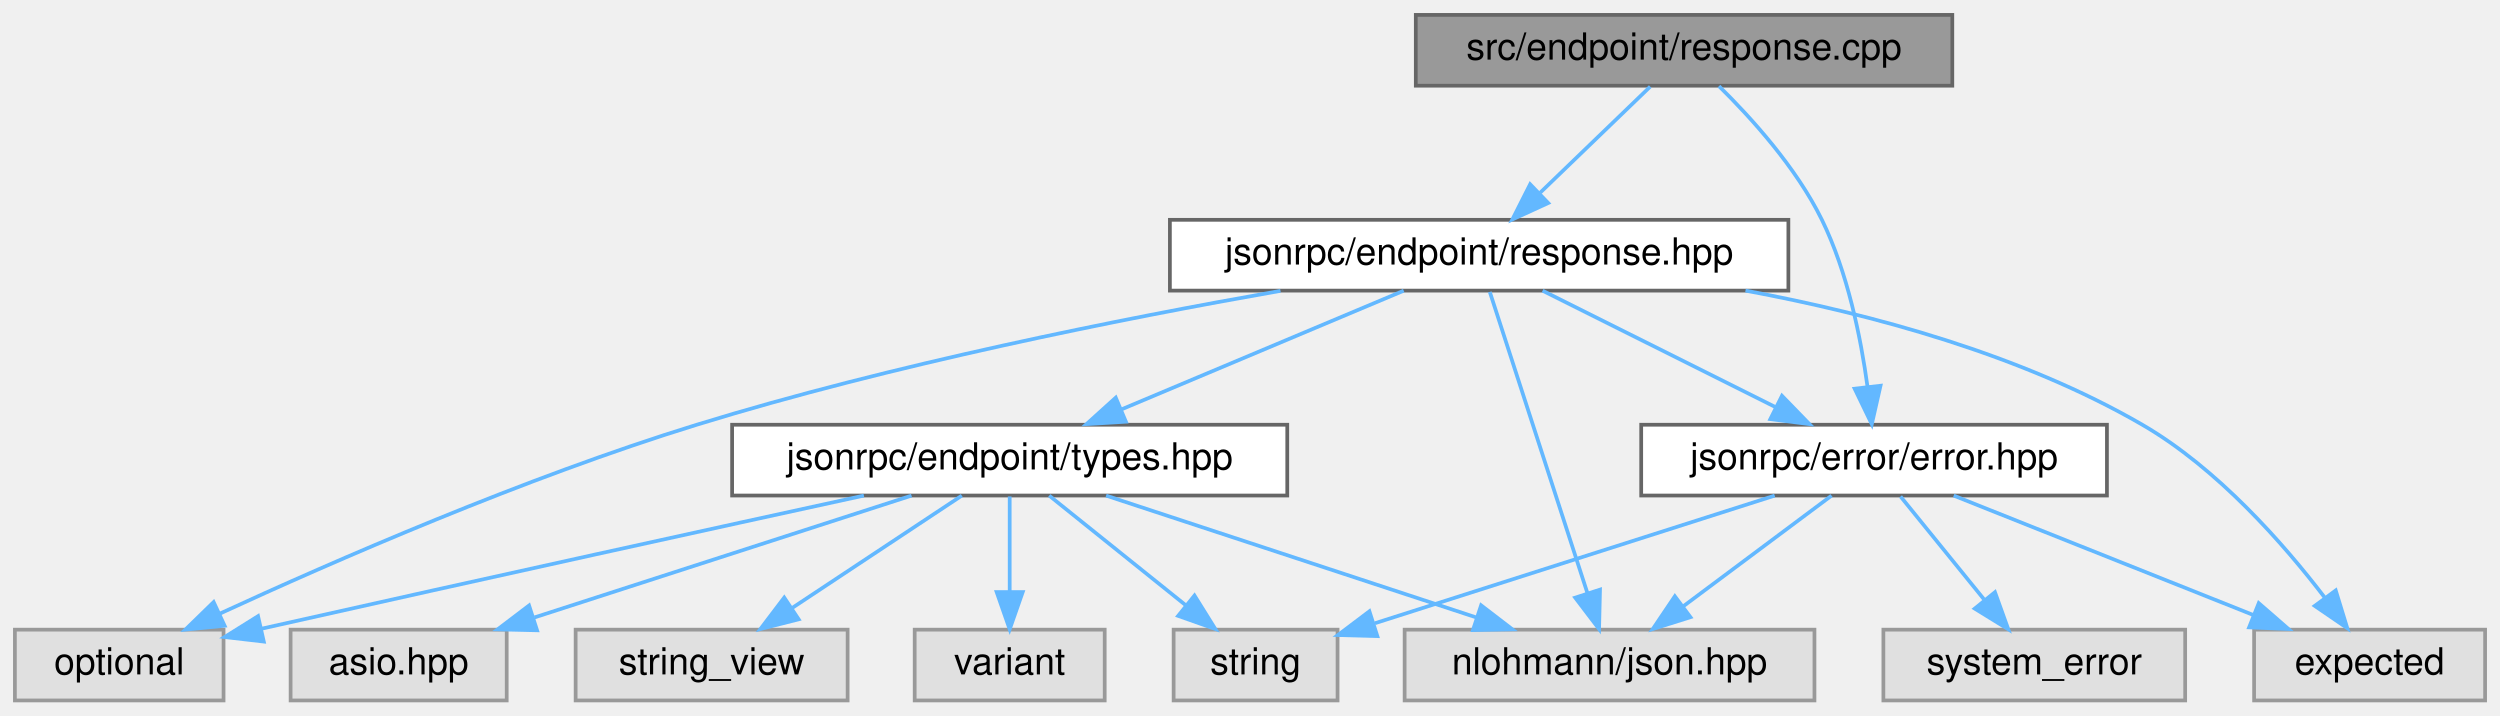
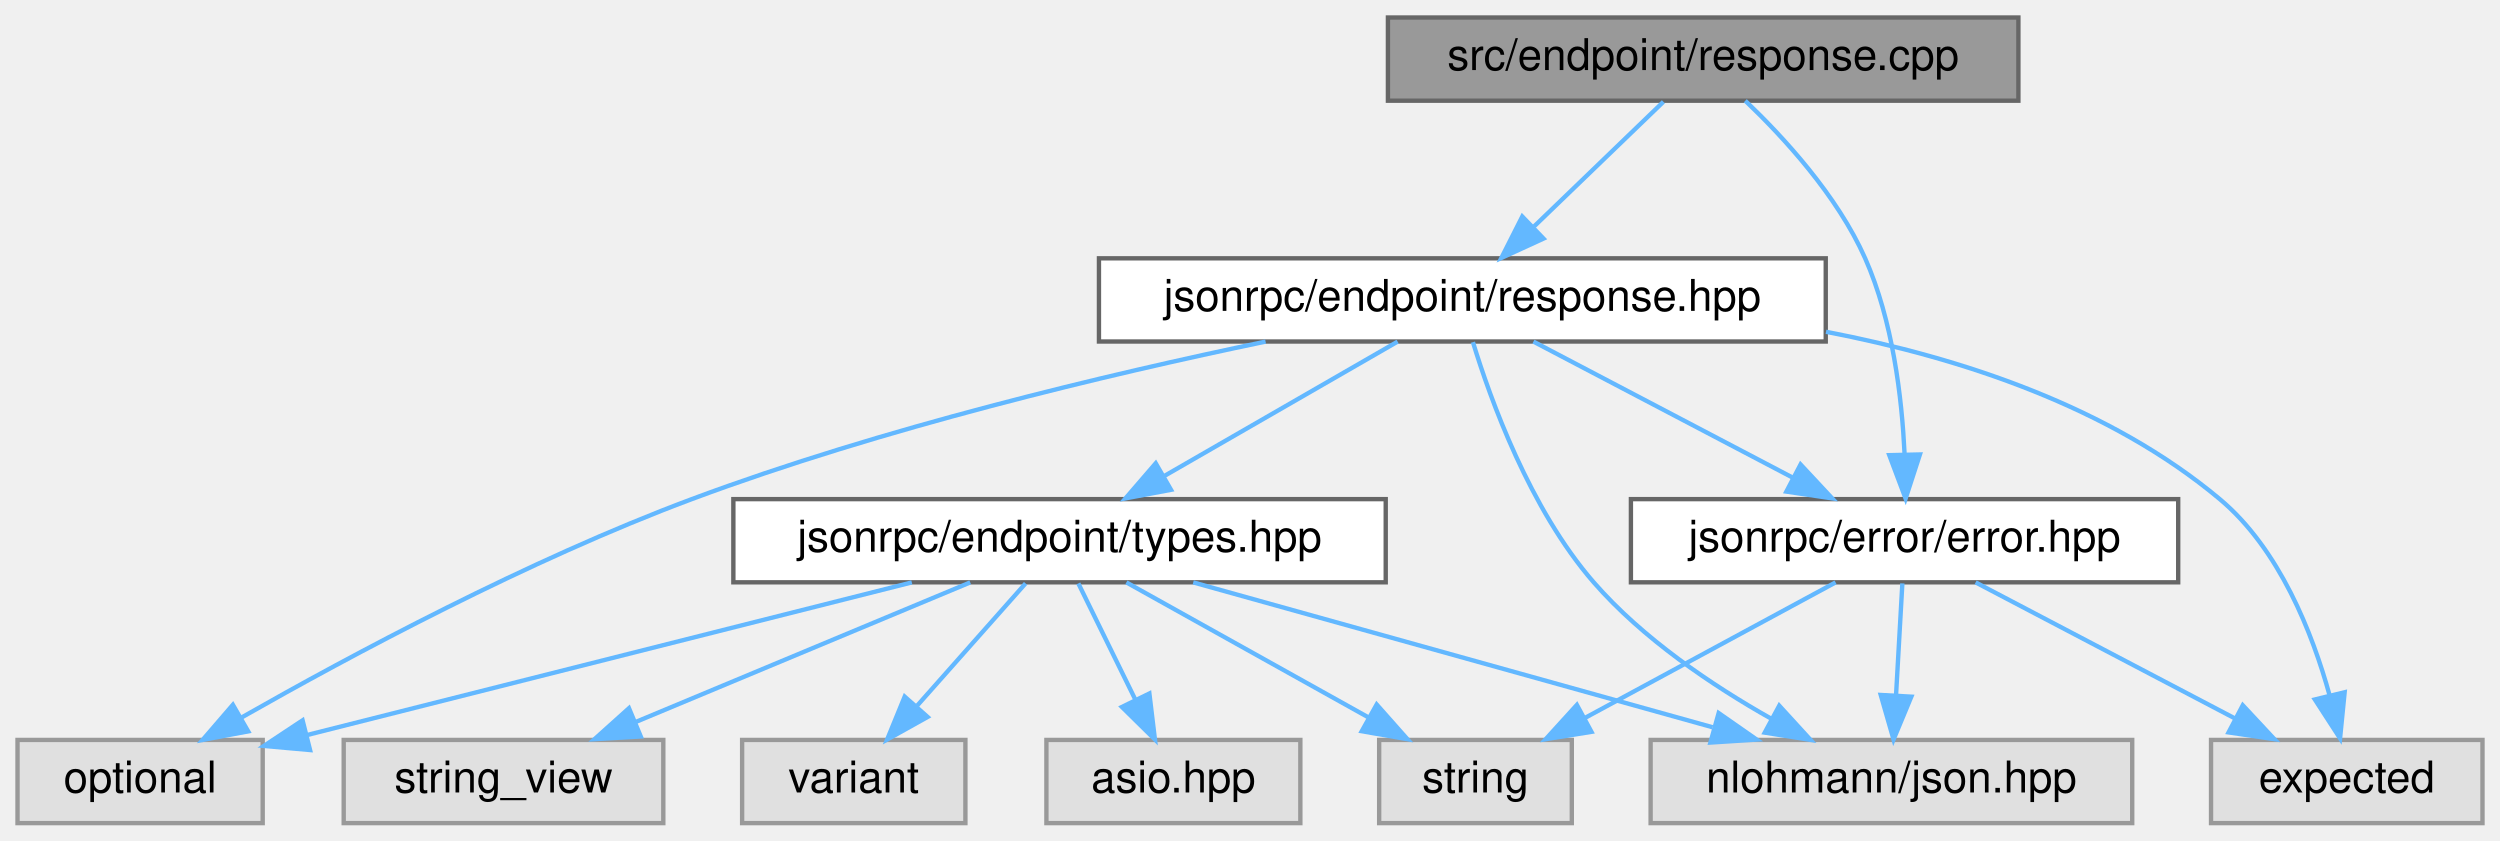
- <svg xmlns="http://www.w3.org/2000/svg" xmlns:xlink="http://www.w3.org/1999/xlink" width="671pt" height="192pt" viewBox="0.00 0.00 671.00 192.00">
+ <svg xmlns="http://www.w3.org/2000/svg" xmlns:xlink="http://www.w3.org/1999/xlink" width="571pt" height="192pt" viewBox="0.00 0.00 571.00 192.00">
  <g id="graph0" class="graph" transform="scale(1 1) rotate(0) translate(4 188)">
    <g id="Node000001" class="node">
      <g id="a_Node000001">
        <a xlink:title=" ">
-           <polygon fill="#999999" stroke="#666666" points="520,-184 376,-184 376,-165 520,-165 520,-184" />
-           <text text-anchor="middle" x="448" y="-172" font-family="Helvetica,sans-Serif" font-size="10.00">src/endpoint/response.cpp</text>
+           <polygon fill="#999999" stroke="#666666" points="457,-184 313,-184 313,-165 457,-165 457,-184" />
+           <text text-anchor="middle" x="385" y="-172" font-family="Helvetica,sans-Serif" font-size="10.00">src/endpoint/response.cpp</text>
        </a>
      </g>
    </g>
    <g id="Node000002" class="node">
      <g id="a_Node000002">
        <a xlink:href="response_8hpp.html" target="_top" xlink:title=" ">
-           <polygon fill="white" stroke="#666666" points="476,-129 310,-129 310,-110 476,-110 476,-129" />
-           <text text-anchor="middle" x="393" y="-117" font-family="Helvetica,sans-Serif" font-size="10.00">jsonrpc/endpoint/response.hpp</text>
+           <polygon fill="white" stroke="#666666" points="413,-129 247,-129 247,-110 413,-110 413,-129" />
+           <text text-anchor="middle" x="330" y="-117" font-family="Helvetica,sans-Serif" font-size="10.00">jsonrpc/endpoint/response.hpp</text>
        </a>
      </g>
    </g>
    <g id="edge1_Node000001_Node000002" class="edge">
      <g id="a_edge1_Node000001_Node000002">
        <a xlink:title=" ">
-           <path fill="none" stroke="#63b8ff" d="M438.92,-164.75C430.91,-157.03 419.04,-145.6 409.38,-136.28" />
-           <polygon fill="#63b8ff" stroke="#63b8ff" points="411.54,-133.51 401.91,-129.09 406.69,-138.55 411.54,-133.51" />
+           <path fill="none" stroke="#63b8ff" d="M375.92,-164.75C367.91,-157.03 356.04,-145.6 346.38,-136.28" />
+           <polygon fill="#63b8ff" stroke="#63b8ff" points="348.54,-133.51 338.91,-129.09 343.69,-138.55 348.54,-133.51" />
        </a>
      </g>
    </g>
    <g id="Node000011" class="node">
      <g id="a_Node000011">
        <a xlink:href="error_8hpp.html" target="_top" xlink:title=" ">
-           <polygon fill="white" stroke="#666666" points="561.5,-74 436.5,-74 436.5,-55 561.5,-55 561.5,-74" />
-           <text text-anchor="middle" x="499" y="-62" font-family="Helvetica,sans-Serif" font-size="10.00">jsonrpc/error/error.hpp</text>
-         </a>
-       </g>
-     </g>
-     <g id="edge17_Node000001_Node000011" class="edge">
-       <g id="a_edge17_Node000001_Node000011">
-         <a xlink:title=" ">
-           <path fill="none" stroke="#63b8ff" d="M457.37,-164.88C465.88,-156.52 478.11,-143.08 485,-129 491.91,-114.88 495.45,-97.34 497.23,-84.27" />
-           <polygon fill="#63b8ff" stroke="#63b8ff" points="500.73,-84.47 498.39,-74.14 493.78,-83.68 500.73,-84.47" />
+           <polygon fill="white" stroke="#666666" points="493.5,-74 368.5,-74 368.5,-55 493.5,-55 493.5,-74" />
+           <text text-anchor="middle" x="431" y="-62" font-family="Helvetica,sans-Serif" font-size="10.00">jsonrpc/error/error.hpp</text>
+         </a>
+       </g>
+     </g>
+     <g id="edge16_Node000001_Node000011" class="edge">
+       <g id="a_edge16_Node000001_Node000011">
+         <a xlink:title=" ">
+           <path fill="none" stroke="#63b8ff" d="M394.62,-164.99C403.3,-156.72 415.65,-143.33 422,-129 428.28,-114.83 430.39,-97.29 431.01,-84.24" />
+           <polygon fill="#63b8ff" stroke="#63b8ff" points="434.51,-84.2 431.24,-74.12 427.51,-84.04 434.51,-84.2" />
        </a>
      </g>
    </g>
    <g id="Node000003" class="node">
      <g id="a_Node000003">
        <a xlink:title=" ">
-           <polygon fill="#e0e0e0" stroke="#999999" points="663,-19 601,-19 601,0 663,0 663,-19" />
-           <text text-anchor="middle" x="632" y="-7" font-family="Helvetica,sans-Serif" font-size="10.00">expected</text>
+           <polygon fill="#e0e0e0" stroke="#999999" points="563,-19 501,-19 501,0 563,0 563,-19" />
+           <text text-anchor="middle" x="532" y="-7" font-family="Helvetica,sans-Serif" font-size="10.00">expected</text>
        </a>
      </g>
    </g>
    <g id="edge2_Node000002_Node000003" class="edge">
      <g id="a_edge2_Node000002_Node000003">
        <a xlink:title=" ">
-           <path fill="none" stroke="#63b8ff" d="M464.49,-110C498.46,-103.68 538.62,-92.77 571,-74 591.15,-62.32 608.93,-42.05 620.01,-27.55" />
-           <polygon fill="#63b8ff" stroke="#63b8ff" points="622.91,-29.53 626.01,-19.4 617.27,-25.38 622.91,-29.53" />
+           <path fill="none" stroke="#63b8ff" d="M413.06,-112.22C444.12,-106.25 477.91,-95 503,-74 516.62,-62.59 524.16,-43.42 528.1,-29.12" />
+           <polygon fill="#63b8ff" stroke="#63b8ff" points="531.52,-29.89 530.47,-19.35 524.71,-28.24 531.52,-29.89" />
        </a>
      </g>
    </g>
    <g id="Node000004" class="node">
      <g id="a_Node000004">
        <a xlink:title=" ">
          <polygon fill="#e0e0e0" stroke="#999999" points="56,-19 0,-19 0,0 56,0 56,-19" />
          <text text-anchor="middle" x="28" y="-7" font-family="Helvetica,sans-Serif" font-size="10.00">optional</text>
        </a>
      </g>
    </g>
    <g id="edge3_Node000002_Node000004" class="edge">
      <g id="a_edge3_Node000002_Node000004">
        <a xlink:title=" ">
-           <path fill="none" stroke="#63b8ff" d="M339.68,-109.94C296.83,-102.41 235.36,-90.13 183,-74 136.86,-59.79 85.37,-37.3 54.88,-23.25" />
-           <polygon fill="#63b8ff" stroke="#63b8ff" points="56.29,-20.05 45.75,-19.01 53.34,-26.4 56.29,-20.05" />
+           <path fill="none" stroke="#63b8ff" d="M285.06,-109.98C248.99,-102.47 197.41,-90.2 154,-74 116.72,-60.09 76.02,-38.26 51.25,-24.17" />
+           <polygon fill="#63b8ff" stroke="#63b8ff" points="52.69,-20.96 42.27,-19 49.19,-27.03 52.69,-20.96" />
        </a>
      </g>
    </g>
    <g id="Node000005" class="node">
      <g id="a_Node000005">
        <a xlink:title=" ">
          <polygon fill="#e0e0e0" stroke="#999999" points="483,-19 373,-19 373,0 483,0 483,-19" />
          <text text-anchor="middle" x="428" y="-7" font-family="Helvetica,sans-Serif" font-size="10.00">nlohmann/json.hpp</text>
        </a>
      </g>
    </g>
    <g id="edge4_Node000002_Node000005" class="edge">
      <g id="a_edge4_Node000002_Node000005">
        <a xlink:title=" ">
-           <path fill="none" stroke="#63b8ff" d="M395.86,-109.66C401.56,-92.09 414.41,-52.45 422.02,-28.95" />
-           <polygon fill="#63b8ff" stroke="#63b8ff" points="425.44,-29.75 425.19,-19.16 418.78,-27.59 425.44,-29.75" />
+           <path fill="none" stroke="#63b8ff" d="M332.42,-109.85C336.41,-96.77 345.43,-71.74 360,-55 371.22,-42.12 387.03,-31.47 400.59,-23.82" />
+           <polygon fill="#63b8ff" stroke="#63b8ff" points="402.38,-26.83 409.53,-19.01 399.06,-20.67 402.38,-26.83" />
        </a>
      </g>
    </g>
    <g id="Node000006" class="node">
      <g id="a_Node000006">
        <a xlink:href="types_8hpp.html" target="_top" xlink:title=" ">
-           <polygon fill="white" stroke="#666666" points="341.5,-74 192.5,-74 192.5,-55 341.5,-55 341.5,-74" />
-           <text text-anchor="middle" x="267" y="-62" font-family="Helvetica,sans-Serif" font-size="10.00">jsonrpc/endpoint/types.hpp</text>
+           <polygon fill="white" stroke="#666666" points="312.5,-74 163.5,-74 163.5,-55 312.5,-55 312.5,-74" />
+           <text text-anchor="middle" x="238" y="-62" font-family="Helvetica,sans-Serif" font-size="10.00">jsonrpc/endpoint/types.hpp</text>
        </a>
      </g>
    </g>
    <g id="edge5_Node000002_Node000006" class="edge">
      <g id="a_edge5_Node000002_Node000006">
        <a xlink:title=" ">
-           <path fill="none" stroke="#63b8ff" d="M372.76,-109.98C352.3,-101.38 320.47,-87.99 297.07,-78.15" />
-           <polygon fill="#63b8ff" stroke="#63b8ff" points="298.19,-74.82 287.61,-74.17 295.47,-81.27 298.19,-74.82" />
+           <path fill="none" stroke="#63b8ff" d="M315.22,-109.98C300.82,-101.69 278.69,-88.94 261.81,-79.22" />
+           <polygon fill="#63b8ff" stroke="#63b8ff" points="263.46,-76.13 253.05,-74.17 259.97,-82.19 263.46,-76.13" />
        </a>
      </g>
    </g>
    <g id="edge12_Node000002_Node000011" class="edge">
      <g id="a_edge12_Node000002_Node000011">
        <a xlink:title=" ">
-           <path fill="none" stroke="#63b8ff" d="M410.03,-109.98C426.93,-101.54 453.06,-88.47 472.64,-78.68" />
-           <polygon fill="#63b8ff" stroke="#63b8ff" points="474.28,-81.77 481.66,-74.17 471.15,-75.51 474.28,-81.77" />
+           <path fill="none" stroke="#63b8ff" d="M346.23,-109.98C362.18,-101.61 386.78,-88.7 405.38,-78.95" />
+           <polygon fill="#63b8ff" stroke="#63b8ff" points="407.25,-81.92 414.48,-74.17 404,-75.72 407.25,-81.92" />
        </a>
      </g>
    </g>
    <g id="edge6_Node000006_Node000004" class="edge">
      <g id="a_edge6_Node000006_Node000004">
        <a xlink:title=" ">
-           <path fill="none" stroke="#63b8ff" d="M227.87,-54.99C189.23,-46.56 128.18,-33.18 66.22,-19.26" />
-           <polygon fill="#63b8ff" stroke="#63b8ff" points="66.8,-15.8 56.28,-17.02 65.26,-22.63 66.8,-15.8" />
+           <path fill="none" stroke="#63b8ff" d="M204.26,-54.98C166.5,-45.46 105.47,-30.05 66.05,-20.1" />
+           <polygon fill="#63b8ff" stroke="#63b8ff" points="66.82,-16.69 56.27,-17.63 65.11,-23.48 66.82,-16.69" />
        </a>
      </g>
    </g>
    <g id="edge11_Node000006_Node000005" class="edge">
      <g id="a_edge11_Node000006_Node000005">
        <a xlink:title=" ">
-           <path fill="none" stroke="#63b8ff" d="M292.87,-54.98C319.78,-46.13 362.12,-32.19 392.23,-22.28" />
-           <polygon fill="#63b8ff" stroke="#63b8ff" points="393.53,-25.53 401.93,-19.08 391.34,-18.88 393.53,-25.53" />
+           <path fill="none" stroke="#63b8ff" d="M268.53,-54.98C300.7,-46.01 351.56,-31.82 387.17,-21.89" />
+           <polygon fill="#63b8ff" stroke="#63b8ff" points="388.54,-25.14 397.23,-19.08 386.66,-18.4 388.54,-25.14" />
        </a>
      </g>
    </g>
    <g id="Node000007" class="node">
      <g id="a_Node000007">
        <a xlink:title=" ">
          <polygon fill="#e0e0e0" stroke="#999999" points="355,-19 311,-19 311,0 355,0 355,-19" />
          <text text-anchor="middle" x="333" y="-7" font-family="Helvetica,sans-Serif" font-size="10.00">string</text>
        </a>
      </g>
    </g>
    <g id="edge7_Node000006_Node000007" class="edge">
      <g id="a_edge7_Node000006_Node000007">
        <a xlink:title=" ">
-           <path fill="none" stroke="#63b8ff" d="M277.6,-54.98C287.46,-47.07 302.35,-35.11 314.22,-25.58" />
-           <polygon fill="#63b8ff" stroke="#63b8ff" points="316.6,-28.16 322.2,-19.17 312.21,-22.7 316.6,-28.16" />
+           <path fill="none" stroke="#63b8ff" d="M253.26,-54.98C268.13,-46.69 290.98,-33.94 308.42,-24.22" />
+           <polygon fill="#63b8ff" stroke="#63b8ff" points="310.43,-27.1 317.46,-19.17 307.02,-20.99 310.43,-27.1" />
        </a>
      </g>
    </g>
    <g id="Node000008" class="node">
      <g id="a_Node000008">
        <a xlink:title=" ">
-           <polygon fill="#e0e0e0" stroke="#999999" points="223.5,-19 150.5,-19 150.5,0 223.5,0 223.5,-19" />
-           <text text-anchor="middle" x="187" y="-7" font-family="Helvetica,sans-Serif" font-size="10.00">string_view</text>
+           <polygon fill="#e0e0e0" stroke="#999999" points="147.5,-19 74.5,-19 74.5,0 147.5,0 147.5,-19" />
+           <text text-anchor="middle" x="111" y="-7" font-family="Helvetica,sans-Serif" font-size="10.00">string_view</text>
        </a>
      </g>
    </g>
    <g id="edge8_Node000006_Node000008" class="edge">
      <g id="a_edge8_Node000006_Node000008">
        <a xlink:title=" ">
-           <path fill="none" stroke="#63b8ff" d="M254.15,-54.98C241.86,-46.84 223.09,-34.41 208.52,-24.76" />
-           <polygon fill="#63b8ff" stroke="#63b8ff" points="210.36,-21.78 200.09,-19.17 206.49,-27.61 210.36,-21.78" />
+           <path fill="none" stroke="#63b8ff" d="M217.6,-54.98C196.98,-46.38 164.89,-32.99 141.31,-23.15" />
+           <polygon fill="#63b8ff" stroke="#63b8ff" points="142.35,-19.79 131.78,-19.17 139.66,-26.25 142.35,-19.79" />
        </a>
      </g>
    </g>
    <g id="Node000009" class="node">
      <g id="a_Node000009">
        <a xlink:title=" ">
-           <polygon fill="#e0e0e0" stroke="#999999" points="292.5,-19 241.5,-19 241.5,0 292.5,0 292.5,-19" />
-           <text text-anchor="middle" x="267" y="-7" font-family="Helvetica,sans-Serif" font-size="10.00">variant</text>
+           <polygon fill="#e0e0e0" stroke="#999999" points="216.5,-19 165.5,-19 165.5,0 216.5,0 216.5,-19" />
+           <text text-anchor="middle" x="191" y="-7" font-family="Helvetica,sans-Serif" font-size="10.00">variant</text>
        </a>
      </g>
    </g>
    <g id="edge9_Node000006_Node000009" class="edge">
      <g id="a_edge9_Node000006_Node000009">
        <a xlink:title=" ">
-           <path fill="none" stroke="#63b8ff" d="M267,-54.75C267,-47.8 267,-37.85 267,-29.13" />
-           <polygon fill="#63b8ff" stroke="#63b8ff" points="270.5,-29.09 267,-19.09 263.5,-29.09 270.5,-29.09" />
+           <path fill="none" stroke="#63b8ff" d="M230.24,-54.75C223.53,-47.18 213.66,-36.05 205.49,-26.84" />
+           <polygon fill="#63b8ff" stroke="#63b8ff" points="207.87,-24.25 198.62,-19.09 202.63,-28.89 207.87,-24.25" />
        </a>
      </g>
    </g>
    <g id="Node000010" class="node">
      <g id="a_Node000010">
        <a xlink:title=" ">
-           <polygon fill="#e0e0e0" stroke="#999999" points="132,-19 74,-19 74,0 132,0 132,-19" />
-           <text text-anchor="middle" x="103" y="-7" font-family="Helvetica,sans-Serif" font-size="10.00">asio.hpp</text>
+           <polygon fill="#e0e0e0" stroke="#999999" points="293,-19 235,-19 235,0 293,0 293,-19" />
+           <text text-anchor="middle" x="264" y="-7" font-family="Helvetica,sans-Serif" font-size="10.00">asio.hpp</text>
        </a>
      </g>
    </g>
    <g id="edge10_Node000006_Node000010" class="edge">
      <g id="a_edge10_Node000006_Node000010">
        <a xlink:title=" ">
-           <path fill="none" stroke="#63b8ff" d="M240.65,-54.98C213.24,-46.13 170.11,-32.19 139.44,-22.28" />
-           <polygon fill="#63b8ff" stroke="#63b8ff" points="140.15,-18.83 129.56,-19.08 138,-25.49 140.15,-18.83" />
+           <path fill="none" stroke="#63b8ff" d="M242.29,-54.75C245.81,-47.57 250.91,-37.18 255.28,-28.27" />
+           <polygon fill="#63b8ff" stroke="#63b8ff" points="258.52,-29.61 259.79,-19.09 252.24,-26.53 258.52,-29.61" />
        </a>
      </g>
    </g>
    <g id="edge13_Node000011_Node000003" class="edge">
      <g id="a_edge13_Node000011_Node000003">
        <a xlink:title=" ">
-           <path fill="none" stroke="#63b8ff" d="M520.37,-54.98C542.15,-46.3 576.16,-32.75 600.92,-22.88" />
-           <polygon fill="#63b8ff" stroke="#63b8ff" points="602.25,-26.12 610.24,-19.17 599.66,-19.62 602.25,-26.12" />
-         </a>
-       </g>
-     </g>
-     <g id="edge16_Node000011_Node000005" class="edge">
-       <g id="a_edge16_Node000011_Node000005">
-         <a xlink:title=" ">
-           <path fill="none" stroke="#63b8ff" d="M487.59,-54.98C476.89,-47 460.66,-34.88 447.84,-25.31" />
-           <polygon fill="#63b8ff" stroke="#63b8ff" points="449.72,-22.35 439.61,-19.17 445.53,-27.96 449.72,-22.35" />
+           <path fill="none" stroke="#63b8ff" d="M447.23,-54.98C463.18,-46.61 487.78,-33.7 506.38,-23.95" />
+           <polygon fill="#63b8ff" stroke="#63b8ff" points="508.25,-26.92 515.48,-19.17 505,-20.72 508.25,-26.92" />
+         </a>
+       </g>
+     </g>
+     <g id="edge15_Node000011_Node000005" class="edge">
+       <g id="a_edge15_Node000011_Node000005">
+         <a xlink:title=" ">
+           <path fill="none" stroke="#63b8ff" d="M430.5,-54.75C430.11,-47.8 429.55,-37.85 429.05,-29.13" />
+           <polygon fill="#63b8ff" stroke="#63b8ff" points="432.55,-28.88 428.49,-19.09 425.56,-29.27 432.55,-28.88" />
        </a>
      </g>
    </g>
    <g id="edge14_Node000011_Node000007" class="edge">
      <g id="a_edge14_Node000011_Node000007">
        <a xlink:title=" ">
-           <path fill="none" stroke="#63b8ff" d="M472.33,-54.98C443.1,-45.65 396.22,-30.68 365.02,-20.72" />
-           <polygon fill="#63b8ff" stroke="#63b8ff" points="365.68,-17.26 355.09,-17.55 363.55,-23.93 365.68,-17.26" />
-         </a>
-       </g>
-     </g>
-     <g id="Node000012" class="node">
-       <g id="a_Node000012">
-         <a xlink:title=" ">
-           <polygon fill="#e0e0e0" stroke="#999999" points="582.5,-19 501.5,-19 501.5,0 582.5,0 582.5,-19" />
-           <text text-anchor="middle" x="542" y="-7" font-family="Helvetica,sans-Serif" font-size="10.00">system_error</text>
-         </a>
-       </g>
-     </g>
-     <g id="edge15_Node000011_Node000012" class="edge">
-       <g id="a_edge15_Node000011_Node000012">
-         <a xlink:title=" ">
-           <path fill="none" stroke="#63b8ff" d="M506.1,-54.75C512.17,-47.26 521.09,-36.28 528.51,-27.13" />
-           <polygon fill="#63b8ff" stroke="#63b8ff" points="531.45,-29.06 535.03,-19.09 526.01,-24.65 531.45,-29.06" />
+           <path fill="none" stroke="#63b8ff" d="M415.25,-54.98C399.77,-46.61 375.91,-33.7 357.86,-23.95" />
+           <polygon fill="#63b8ff" stroke="#63b8ff" points="359.49,-20.85 349.03,-19.17 356.16,-27.01 359.49,-20.85" />
        </a>
      </g>
    </g>
  </g>
</svg>
